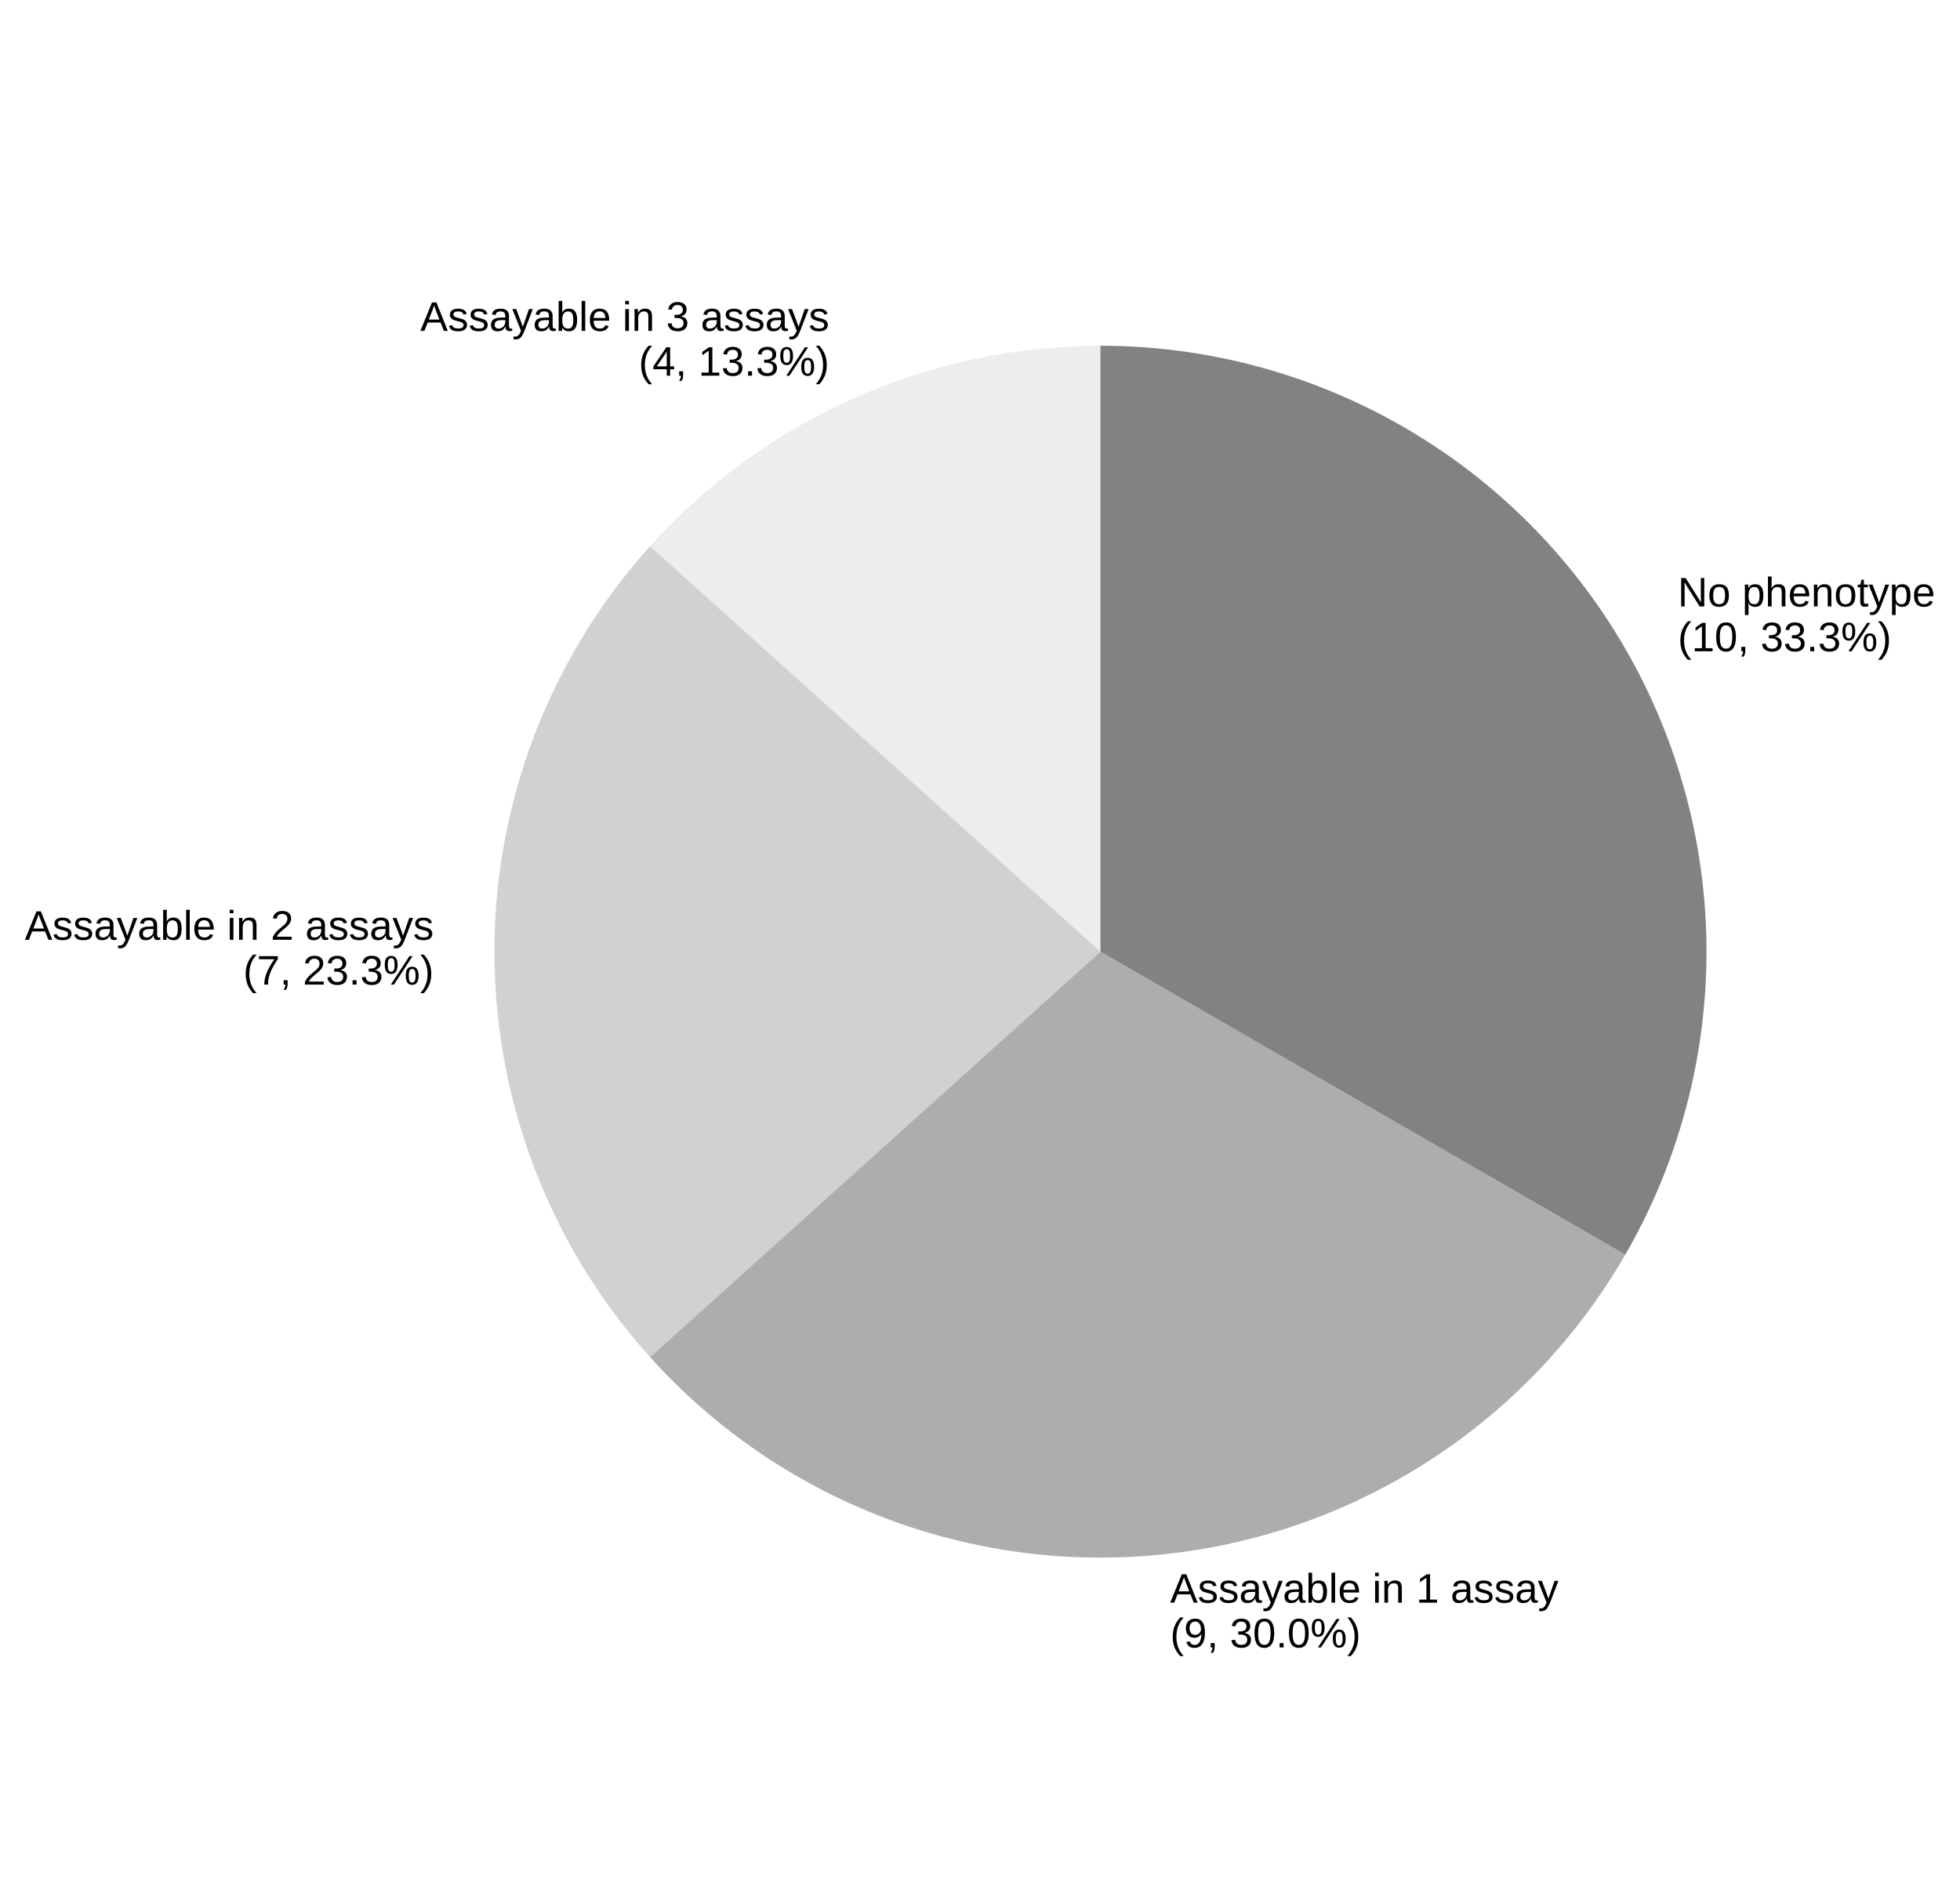
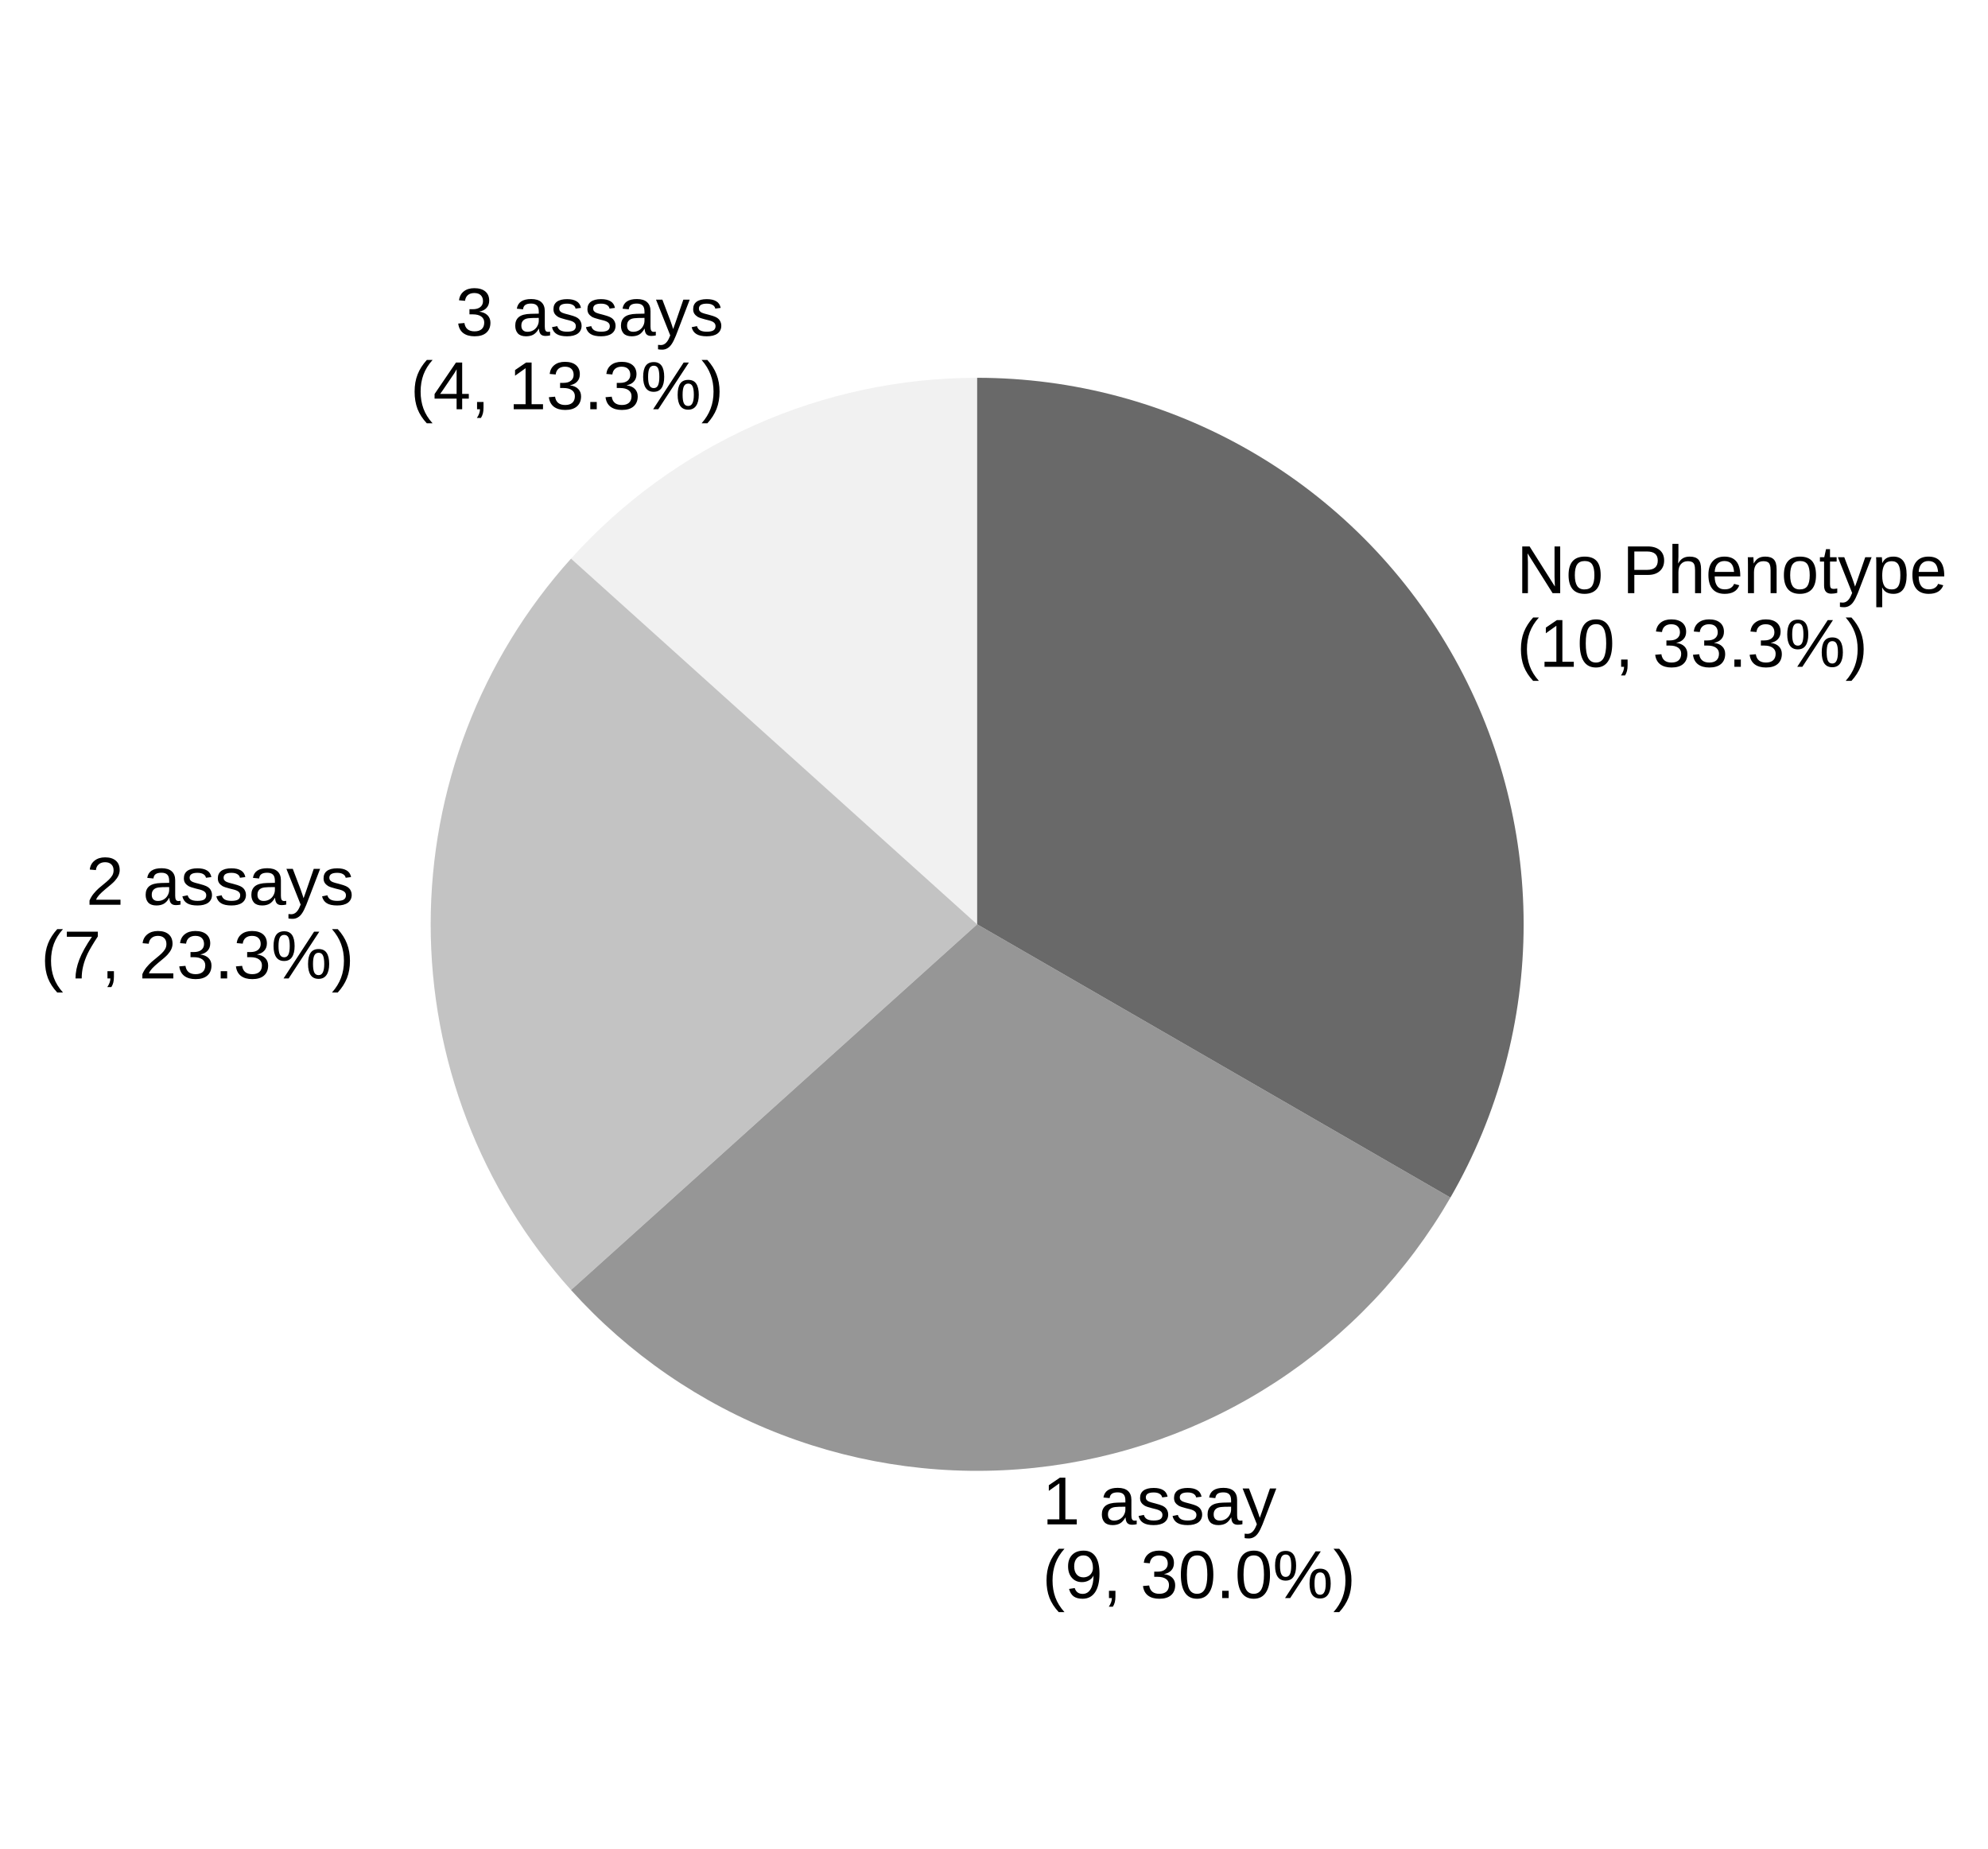
- <svg xmlns="http://www.w3.org/2000/svg" width="568.939pt" height="552.599pt" viewBox="0 0 568.939 552.599" version="1.1">
+ <svg xmlns="http://www.w3.org/2000/svg" width="351.139pt" height="326.498pt" viewBox="0 0 351.139 326.498" version="1.1">
  <defs>
    <style type="text/css">*{stroke-linejoin: round; stroke-linecap: butt}</style>
  </defs>
  <g id="figure_1">
    <g id="patch_1">
-       <path d="M 0 552.599  L 568.939 552.599  L 568.939 0  L 0 0  L 0 552.599  z " style="fill: none" />
+       <path d="M 0 326.498  L 351.139 326.498  L 351.139 0  L 0 0  L 0 326.498  z " style="fill: none" />
    </g>
    <g id="axes_1">
      <g id="patch_2">
-         <path d="M 319.435 100.38  C 294.782 100.38 270.403 105.562 247.882 115.589  C 225.361 125.616 205.197 140.266 188.701 158.586  L 319.435 276.299  z " style="fill: #ededed" />
+         <path d="M 172.593 66.724  C 159.067 66.724 145.69 69.568 133.333 75.069  C 120.976 80.571 109.913 88.609 100.862 98.661  L 172.593 163.249  z " style="fill: #f1f1f1" />
      </g>
      <g id="patch_3">
-         <path d="M 188.701 158.586  C 159.62 190.884 143.515 232.839 143.515 276.299  C 143.515 319.76 159.62 361.715 188.701 394.013  L 319.435 276.299  z " style="fill: #d1d1d1" />
+         <path d="M 100.862 98.661  C 84.906 116.382 76.069 139.403 76.069 163.249  C 76.069 187.095 84.906 210.115 100.862 227.836  L 172.593 163.249  z " style="fill: #c3c3c3" />
      </g>
      <g id="patch_4">
-         <path d="M 188.701 394.013  C 207.276 414.643 230.474 430.586 256.391 440.534  C 282.308 450.483 310.215 454.157 337.823 451.255  C 365.432 448.354 391.965 438.957 415.247 423.838  C 438.529 408.718 457.905 388.301 471.786 364.259  L 319.435 276.299  z " style="fill: #adadad" />
+         <path d="M 100.862 227.836  C 111.054 239.156 123.782 247.903 138.002 253.362  C 152.222 258.821 167.535 260.837 182.683 259.244  C 197.831 257.652 212.39 252.497 225.164 244.201  C 237.939 235.905 248.57 224.702 256.186 211.511  L 172.593 163.249  z " style="fill: #969696" />
      </g>
      <g id="patch_5">
-         <path d="M 471.786 364.259  C 487.225 337.518 495.354 307.177 495.354 276.299  C 495.354 245.421 487.225 215.081 471.786 188.34  C 456.347 161.598 434.136 139.388 407.394 123.949  C 380.653 108.509 350.313 100.38 319.435 100.38  L 319.435 276.299  z " style="fill: #828282" />
+         <path d="M 256.186 211.511  C 264.657 196.838 269.118 180.191 269.118 163.249  C 269.118 146.306 264.657 129.659 256.186 114.987  C 247.715 100.314 235.528 88.127 220.856 79.656  C 206.183 71.185 189.536 66.724 172.593 66.724  L 172.593 163.249  z " style="fill: #696969" />
      </g>
      <g id="matplotlib.axis_1" />
      <g id="matplotlib.axis_2" />
      <g id="text_1">
-         <text style="font: 12px 'Arial'" transform="translate(122.0033 96.06326)">Assayable in 3 assays</text>
-         <text style="font: 12px 'Arial'" transform="translate(185.3708 109.0716)">(4, 13.3%)</text>
+         <text style="font: 12px 'Arial'" transform="translate(80.48389 59.26975)">3 assays</text>
+         <text style="font: 12px 'Arial'" transform="translate(72.48139 72.27813)">(4, 13.3%)</text>
      </g>
      <g id="text_2">
-         <text style="font: 12px 'Arial'" transform="translate(7.2 272.8449)">Assayable in 2 assays</text>
-         <text style="font: 12px 'Arial'" transform="translate(70.5675 285.8533)">(7, 23.3%)</text>
+         <text style="font: 12px 'Arial'" transform="translate(15.2025 159.7943)">2 assays</text>
+         <text style="font: 12px 'Arial'" transform="translate(7.2 172.8027)">(7, 23.3%)</text>
      </g>
      <g id="text_3">
-         <text style="font: 12px 'Arial'" transform="translate(339.6622 465.2964)">Assayable in 1 assay</text>
-         <text style="font: 12px 'Arial'" transform="translate(339.6622 478.3047)">(9, 30.0%)</text>
+         <text style="font: 12px 'Arial'" transform="translate(184.0955 269.2293)">1 assay</text>
+         <text style="font: 12px 'Arial'" transform="translate(184.0955 282.2376)">(9, 30.0%)</text>
      </g>
      <g id="text_4">
-         <text style="font: 12px 'Arial'" transform="translate(487.0206 176.0712)">No phenotype</text>
-         <text style="font: 12px 'Arial'" transform="translate(487.0206 189.0796)">(10, 33.3%)</text>
+         <text style="font: 12px 'Arial'" transform="translate(267.8889 104.7575)">No Phenotype</text>
+         <text style="font: 12px 'Arial'" transform="translate(267.8889 117.7659)">(10, 33.3%)</text>
      </g>
    </g>
  </g>
</svg>
